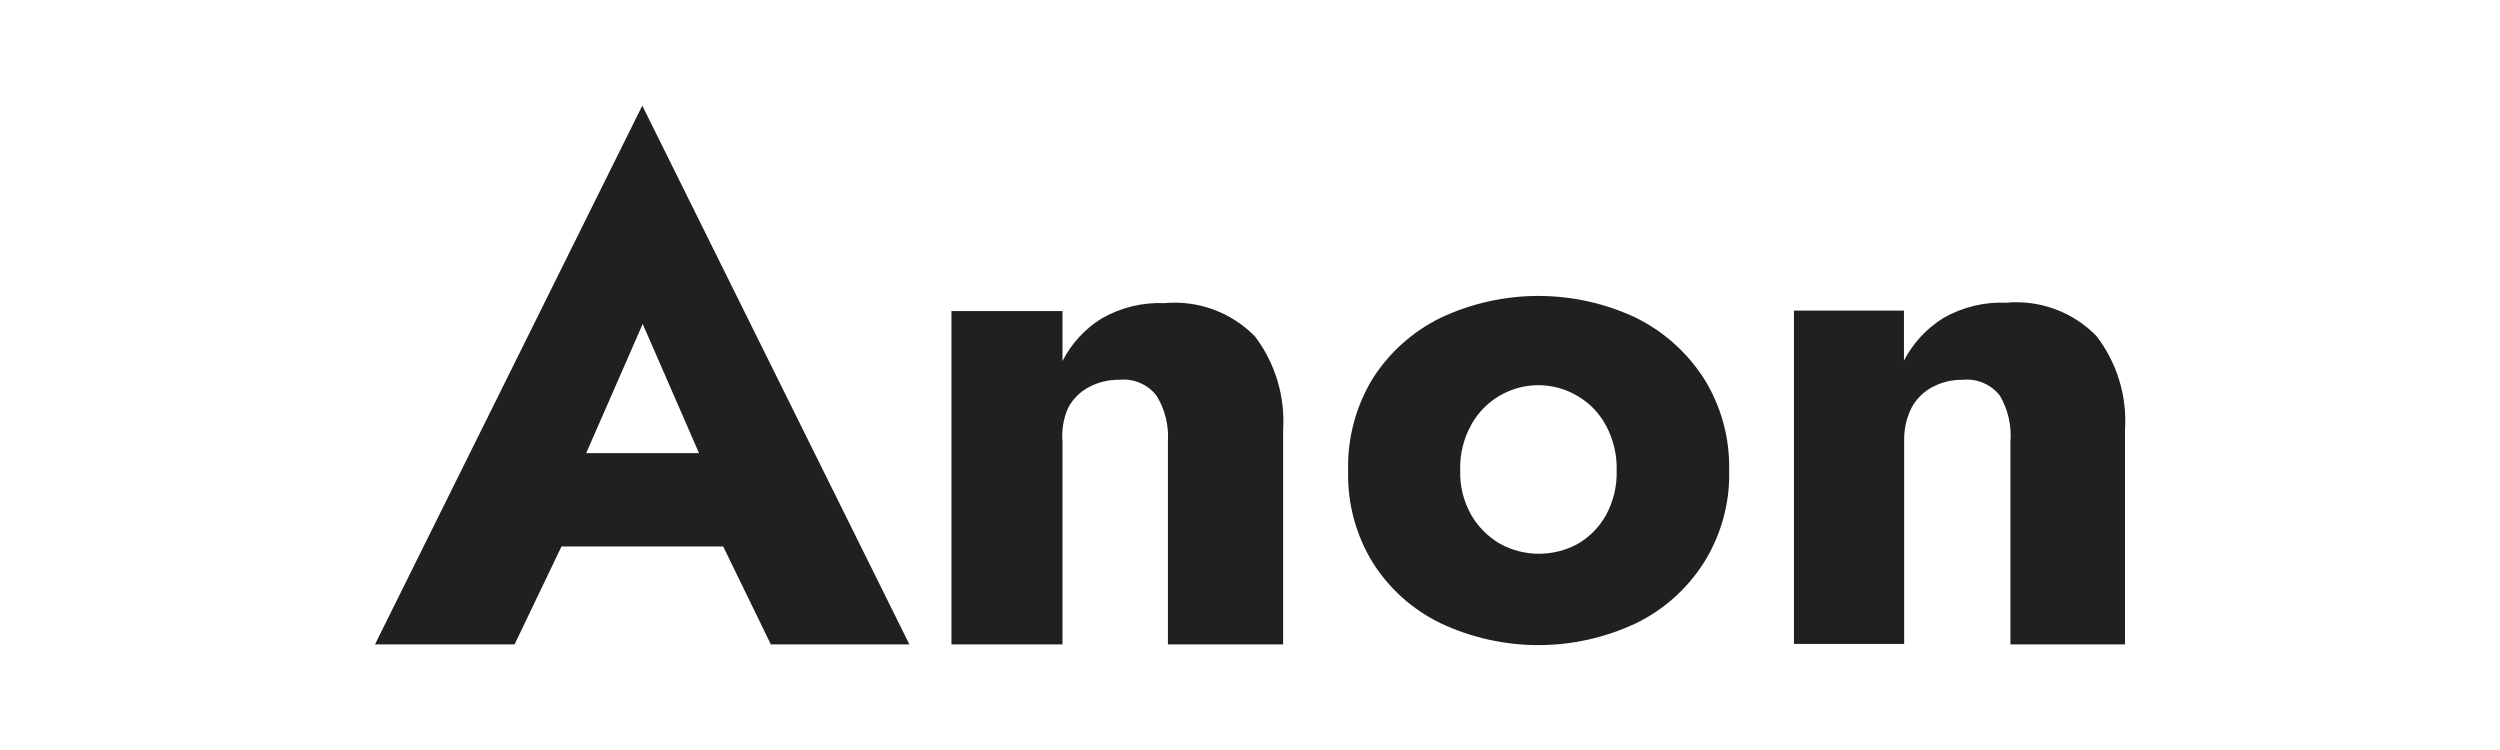
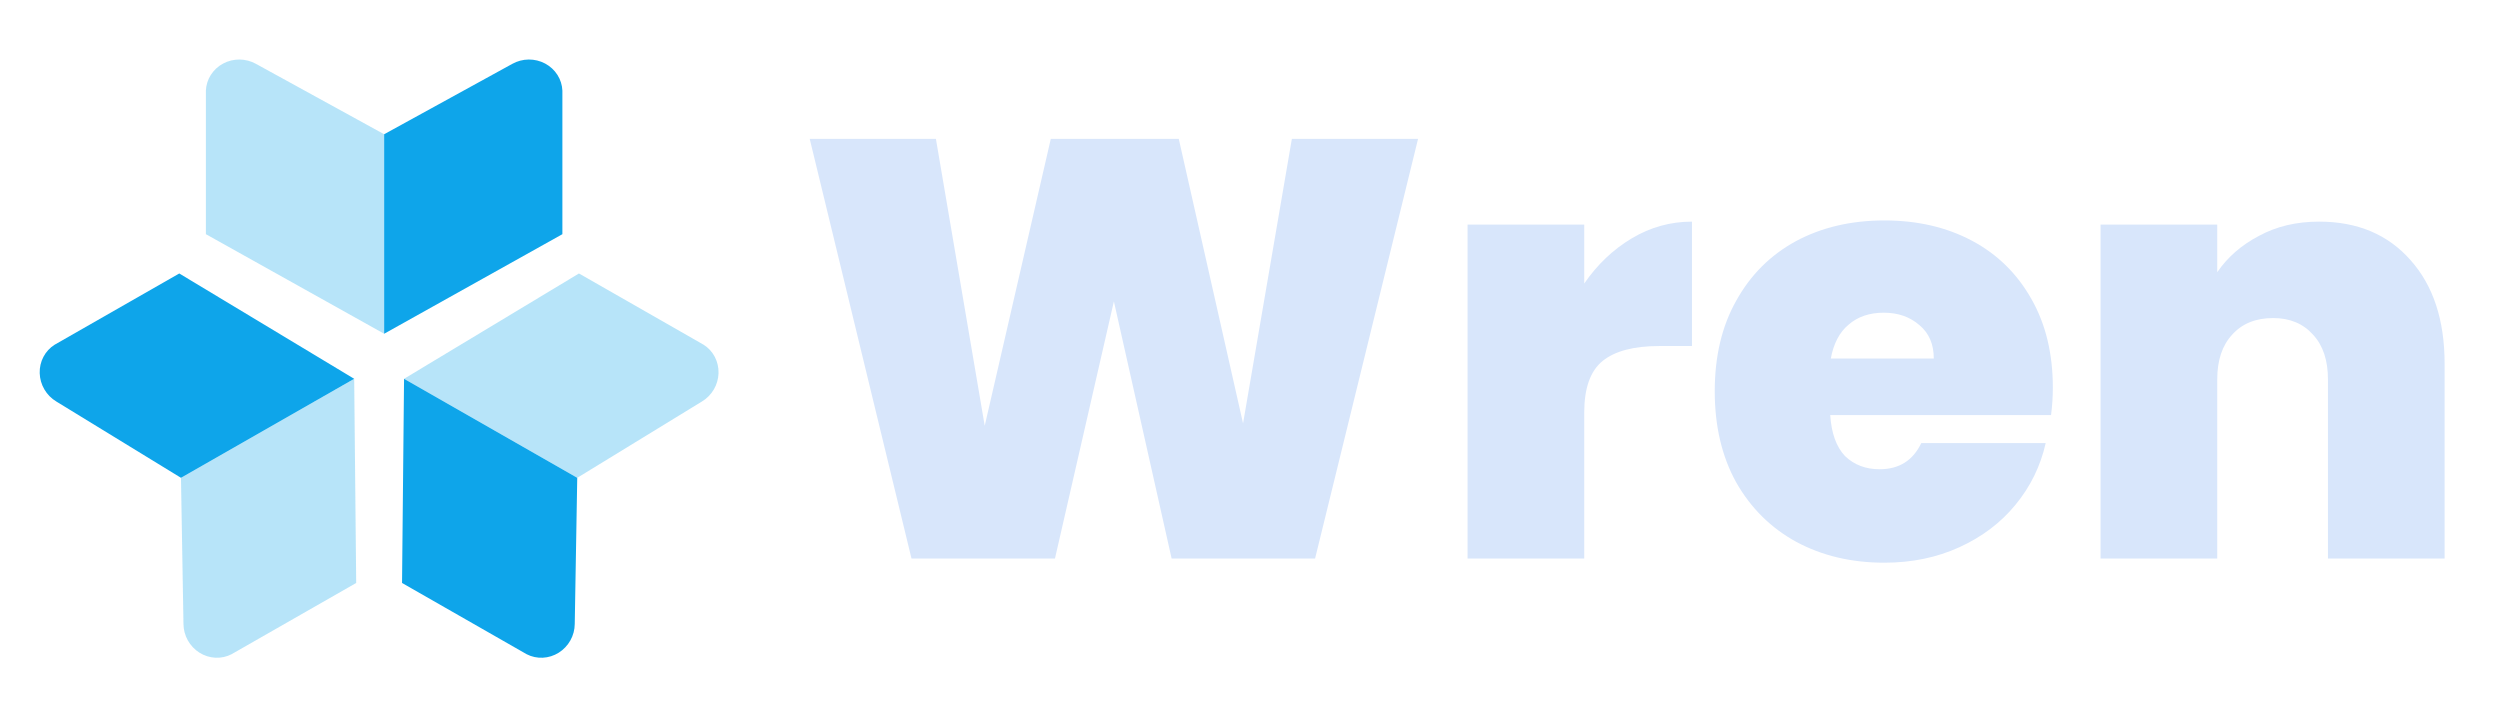
- <svg xmlns="http://www.w3.org/2000/svg" id="Layer_1" data-name="Layer 1" viewBox="0 0 120 36">
-   <defs>
-     <style>.cls-1{fill:#202020;}</style>
-   </defs>
-   <path class="cls-1" d="M27.42,23.39l.28,1.28-3,6.26H18L30.83,5.07,43.65,30.93H37l-2.92-6,.21-1.49-3.44-7.89Zm-2.53-1.64h12l.39,4.48H24.47Z" />
-   <path class="cls-1" d="M55.52,19a2,2,0,0,0-1.79-.77,3,3,0,0,0-1.46.35,2.37,2.37,0,0,0-1,1A3.29,3.29,0,0,0,51,21.2v9.73H45.67v-16H51v2.4a5.13,5.13,0,0,1,1.89-2.05,5.59,5.59,0,0,1,3-.73,5.39,5.39,0,0,1,4.35,1.6,6.73,6.73,0,0,1,1.35,4.48V30.93H56.06V21.2A3.77,3.77,0,0,0,55.52,19Z" />
-   <path class="cls-1" d="M65.89,18.17a8.06,8.06,0,0,1,3.27-2.92,11,11,0,0,1,9.36,0,8.19,8.19,0,0,1,3.27,2.92A8,8,0,0,1,83,22.59,7.94,7.94,0,0,1,81.79,27a8,8,0,0,1-3.27,2.92,11,11,0,0,1-9.36,0A7.92,7.92,0,0,1,65.89,27a8,8,0,0,1-1.18-4.37A8.11,8.11,0,0,1,65.89,18.17Zm4.73,6.55A3.8,3.8,0,0,0,72,26.1a3.88,3.88,0,0,0,3.74,0,3.65,3.65,0,0,0,1.35-1.38,4.2,4.2,0,0,0,.51-2.13,4.31,4.31,0,0,0-.51-2.16A3.61,3.61,0,0,0,75.71,19a3.68,3.68,0,0,0-5.09,1.39,4.22,4.22,0,0,0-.53,2.16A4.1,4.1,0,0,0,70.62,24.72Z" />
-   <path class="cls-1" d="M96,19a2,2,0,0,0-1.79-.77,3,3,0,0,0-1.46.35,2.43,2.43,0,0,0-1,1,3.41,3.41,0,0,0-.35,1.6v9.73H86.11v-16h5.28v2.4a5.23,5.23,0,0,1,1.9-2.05,5.59,5.59,0,0,1,3-.73,5.37,5.37,0,0,1,4.34,1.6A6.68,6.68,0,0,1,102,20.64V30.93H96.5V21.2A3.77,3.77,0,0,0,96,19Z" />
+ <svg xmlns="http://www.w3.org/2000/svg" width="126" height="36" viewBox="0 0 126 36" fill="none">
+   <path d="M28.344 4.567V11.803L19.361 16.821V6.766L25.819 3.219C26.07 3.079 26.355 3.003 26.645 3C26.934 2.997 27.22 3.067 27.474 3.202C27.728 3.338 27.942 3.535 28.094 3.774C28.247 4.013 28.333 4.286 28.344 4.567Z" fill="#0EA5EA" />
+   <path opacity="0.3" d="M10.377 4.567V11.803L19.361 16.821V6.766L12.902 3.219C12.651 3.079 12.367 3.003 12.077 3C11.787 2.997 11.501 3.067 11.247 3.202C10.993 3.338 10.779 3.535 10.627 3.774C10.474 4.013 10.388 4.286 10.377 4.567Z" fill="#0EA5EA" />
+   <path d="M26.544 32.973L20.263 29.382L20.364 19.092L29.093 24.082L28.967 31.45C28.965 31.737 28.89 32.022 28.748 32.275C28.607 32.528 28.404 32.742 28.161 32.895C27.917 33.048 27.64 33.136 27.357 33.149C27.074 33.163 26.794 33.102 26.544 32.973Z" fill="#0EA5EA" />
+   <path opacity="0.3" d="M35.461 17.374L29.179 13.783L20.364 19.092L29.093 24.082L35.378 20.235C35.625 20.087 35.831 19.878 35.978 19.627C36.124 19.377 36.206 19.094 36.214 18.806C36.222 18.519 36.157 18.236 36.025 17.985C35.893 17.734 35.699 17.523 35.461 17.374Z" fill="#0EA5EA" />
+   <path opacity="0.3" d="M11.67 32.973L17.952 29.382L17.851 19.092L9.121 24.082L9.247 31.45C9.25 31.737 9.325 32.022 9.466 32.275C9.608 32.528 9.81 32.742 10.054 32.895C10.298 33.048 10.575 33.136 10.858 33.149C11.141 33.163 11.421 33.102 11.67 32.973Z" fill="#0EA5EA" />
+   <path d="M2.754 17.374L9.035 13.783L17.851 19.092L9.121 24.082L2.837 20.235C2.59 20.087 2.383 19.878 2.237 19.627C2.09 19.377 2.009 19.094 2.001 18.806C1.992 18.519 2.057 18.236 2.189 17.985C2.321 17.734 2.516 17.523 2.754 17.374Z" fill="#0EA5EA" />
+   <path d="M71.47 7L66.28 28.15H59.05L56.14 15.19L53.17 28.15H45.94L40.81 7H47.17L49.63 21.46L52.96 7H59.41L62.65 21.34L65.11 7H71.47Z" fill="#D8E6FB" />
+   <path d="M79.845 14.29C80.505 13.33 81.305 12.57 82.245 12.01C83.185 11.45 84.195 11.17 85.275 11.17V17.44H83.625C82.345 17.44 81.395 17.69 80.775 18.19C80.155 18.69 79.845 19.56 79.845 20.8V28.15H73.965V11.32H79.845V14.29Z" fill="#D8E6FB" />
+   <path d="M103.463 19.54C103.463 20 103.433 20.46 103.373 20.92H92.243C92.303 21.84 92.553 22.53 92.993 22.99C93.453 23.43 94.033 23.65 94.733 23.65C95.713 23.65 96.413 23.21 96.833 22.33H103.103C102.843 23.49 102.333 24.53 101.573 25.45C100.833 26.35 99.893 27.06 98.753 27.58C97.613 28.1 96.353 28.36 94.973 28.36C93.313 28.36 91.833 28.01 90.533 27.31C89.253 26.61 88.243 25.61 87.503 24.31C86.783 23.01 86.423 21.48 86.423 19.72C86.423 17.96 86.783 16.44 87.503 15.16C88.223 13.86 89.223 12.86 90.503 12.16C91.803 11.46 93.293 11.11 94.973 11.11C96.633 11.11 98.103 11.45 99.383 12.13C100.663 12.81 101.663 13.79 102.383 15.07C103.103 16.33 103.463 17.82 103.463 19.54ZM97.463 18.07C97.463 17.35 97.223 16.79 96.743 16.39C96.263 15.97 95.663 15.76 94.943 15.76C94.223 15.76 93.633 15.96 93.173 16.36C92.713 16.74 92.413 17.31 92.273 18.07H97.463Z" fill="#D8E6FB" />
+   <path d="M116.879 11.17C118.819 11.17 120.359 11.82 121.499 13.12C122.639 14.4 123.209 16.14 123.209 18.34V28.15H117.329V19.12C117.329 18.16 117.079 17.41 116.579 16.87C116.079 16.31 115.409 16.03 114.569 16.03C113.689 16.03 112.999 16.31 112.499 16.87C111.999 17.41 111.749 18.16 111.749 19.12V28.15H105.869V11.32H111.749V13.72C112.269 12.96 112.969 12.35 113.849 11.89C114.729 11.41 115.739 11.17 116.879 11.17Z" fill="#D8E6FB" />
</svg>
